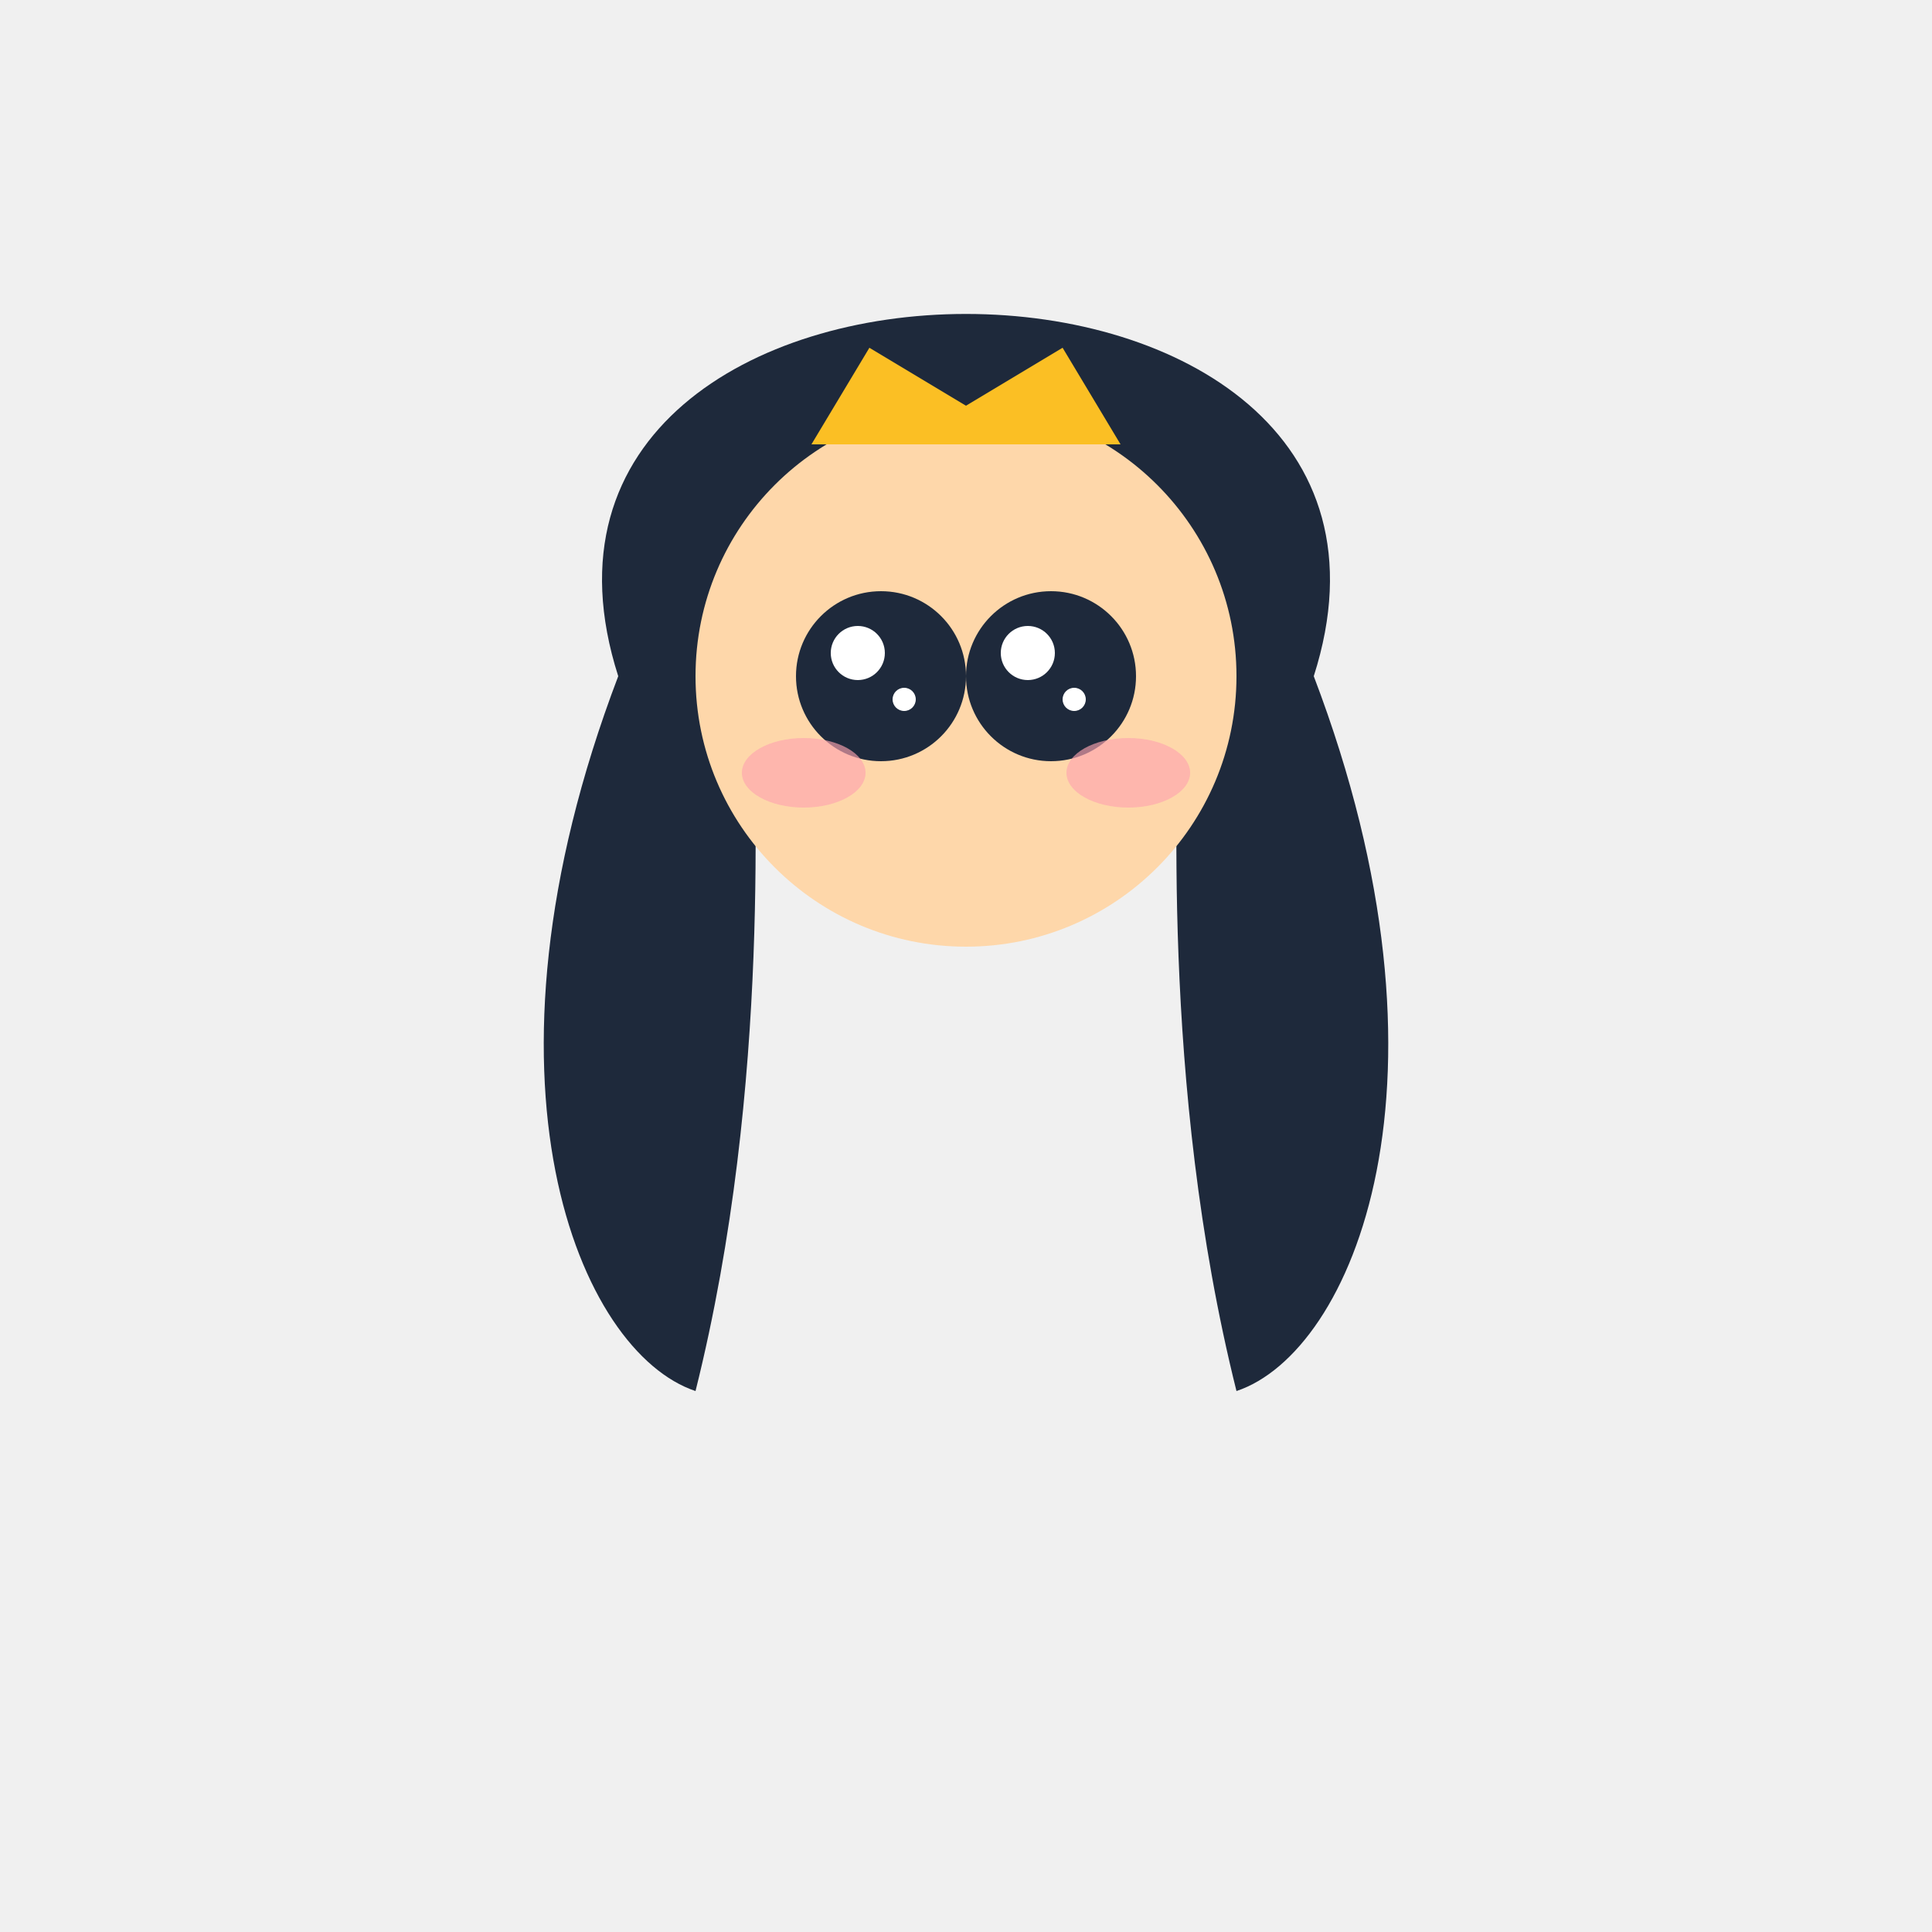
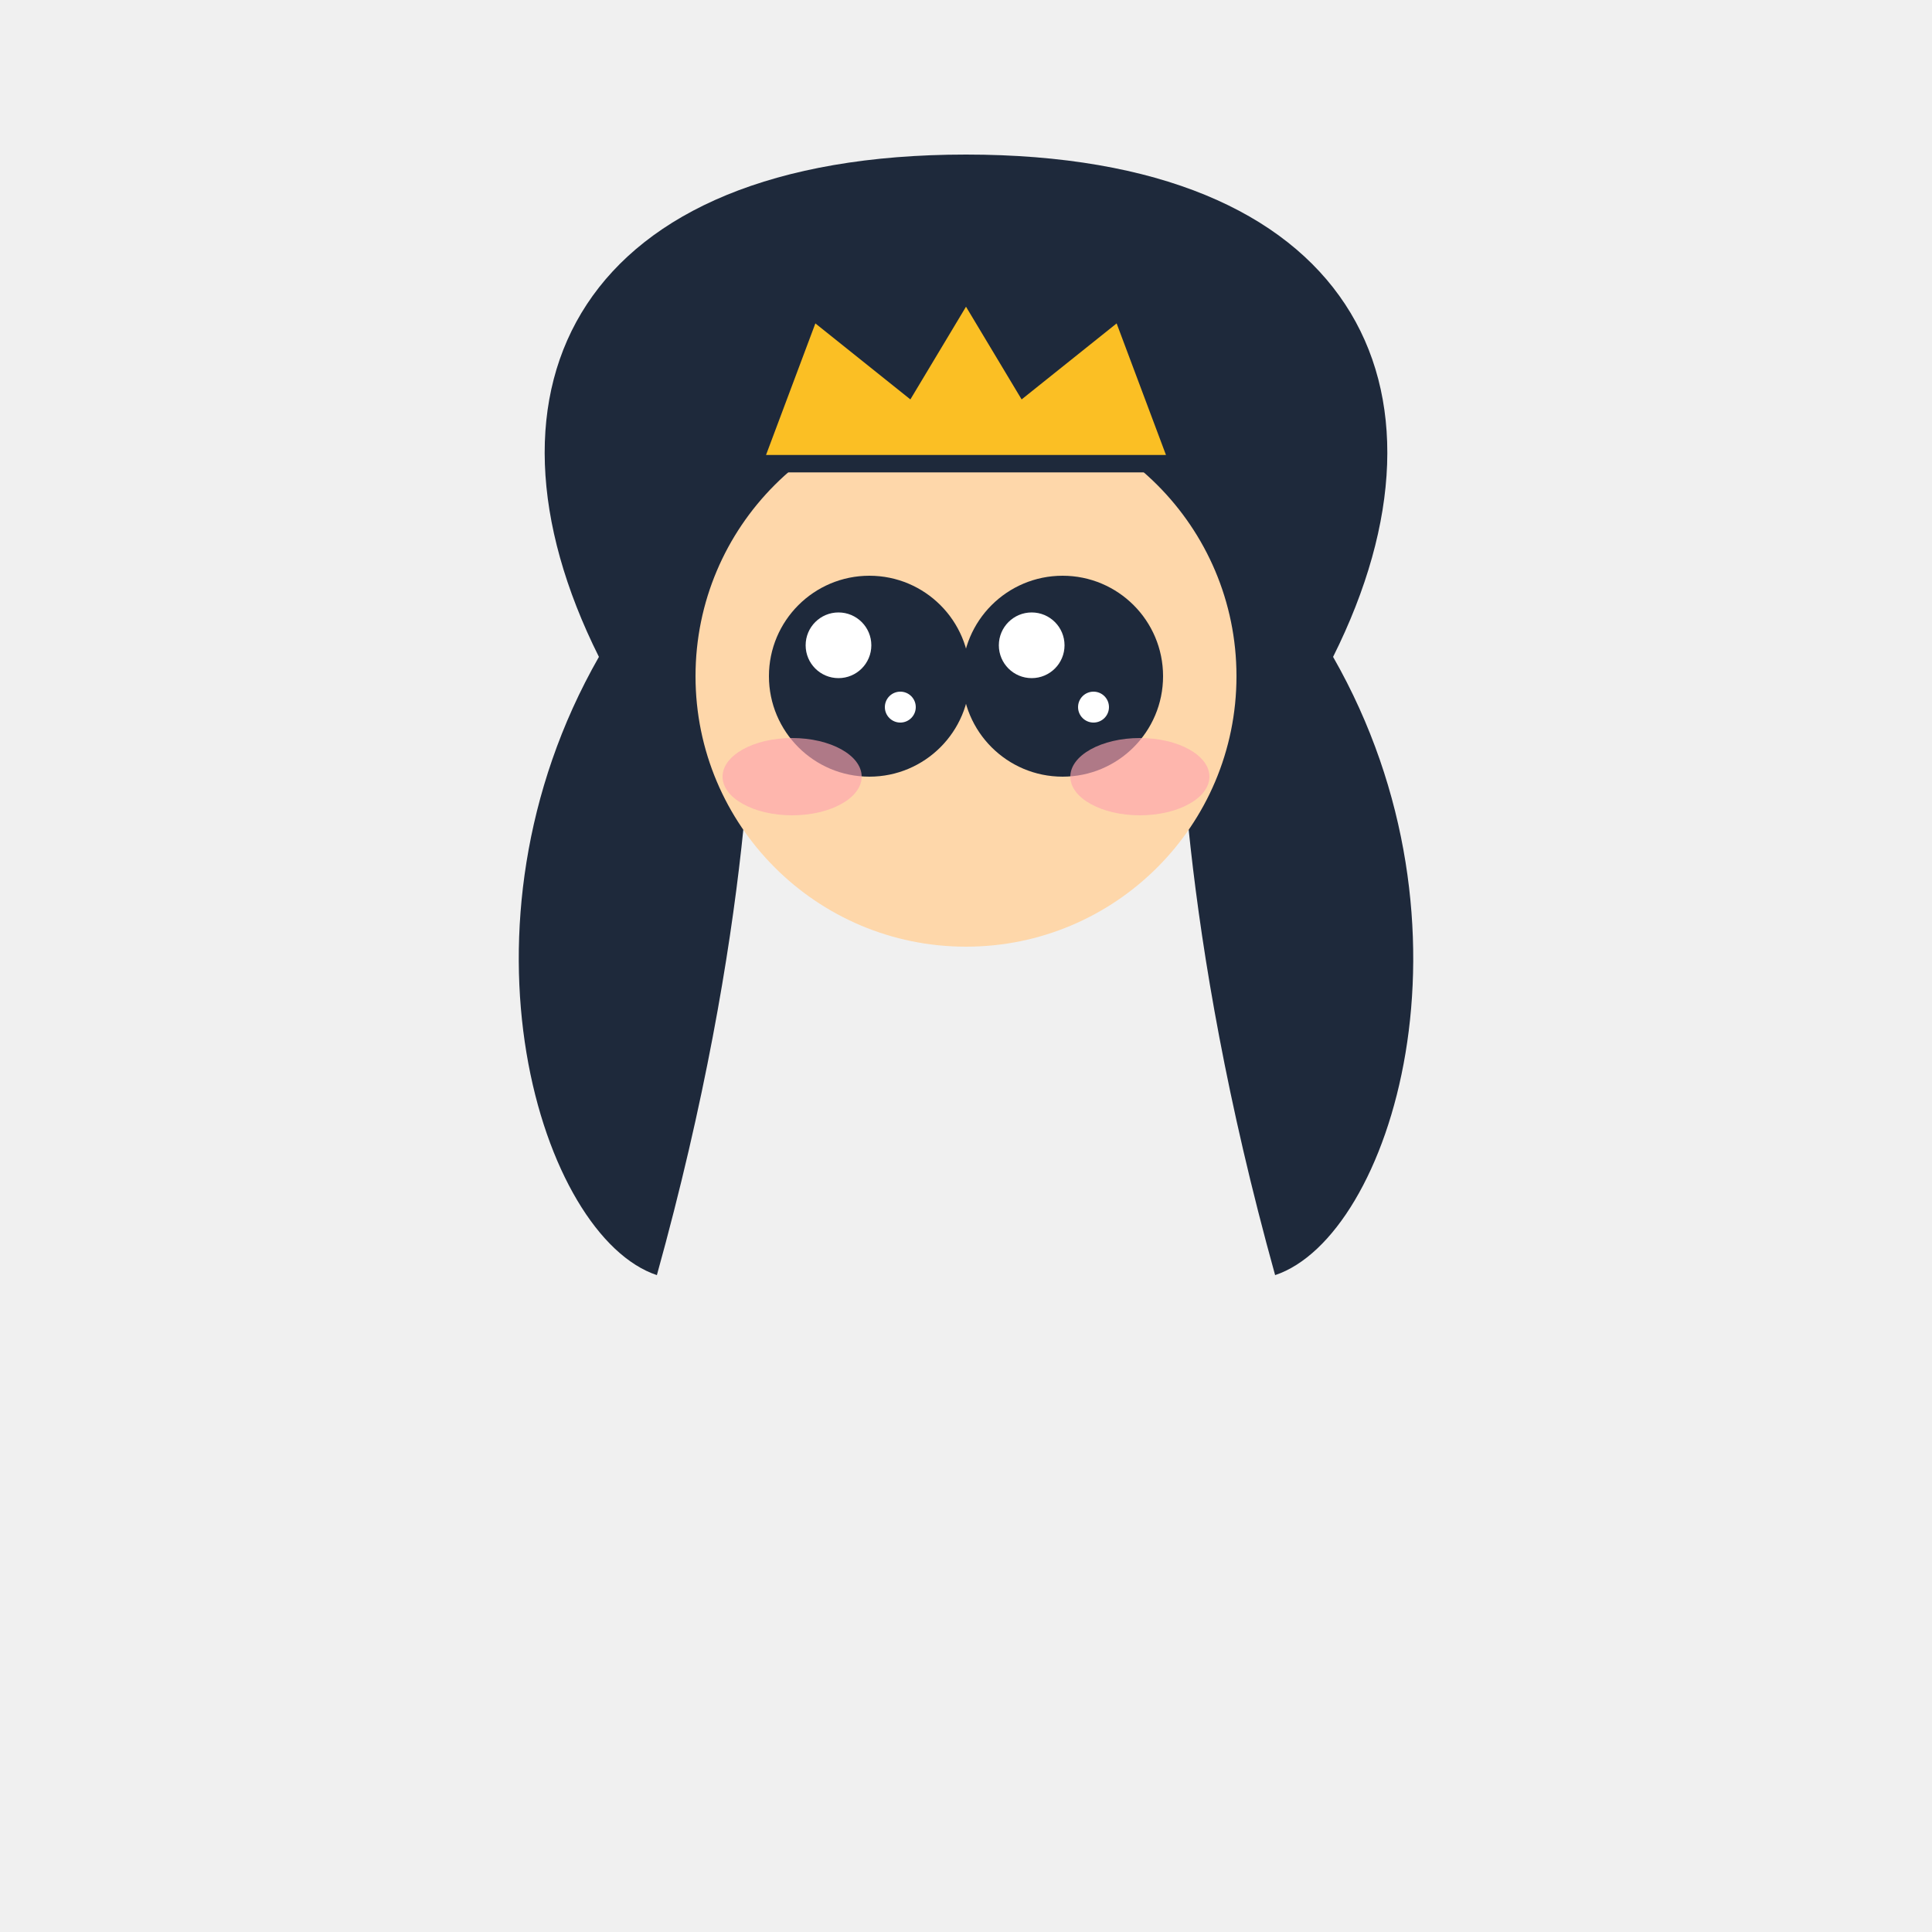
<svg xmlns="http://www.w3.org/2000/svg" viewBox="0 0 500 500">
-   <path d="M 160 175 C 120 50 380 50 340 175 C 380 280 350 350 320 360 C 300 280 305 200 305 180 L 195 180 C 195 200 200 280 180 360 C 150 350 120 280 160 175 Z" fill="#1E293B" />
+   <path d="M 155 170 C 120 100, 150 40, 250 40 C 350 40, 380 100, 345 170 C 385 240, 360 320, 330 330 C 305 240, 305 180, 305 165 L 195 165 C 195 180, 195 240, 170 330 C 140 320, 115 240, 155 170 Z" fill="#1E293B" />
  <circle cx="250" cy="175" r="70" fill="#FED7AA" />
-   <path d="M 210 115 L 225 90 L 250 105 L 275 90 L 290 115 Z" fill="#FBBF24" />
-   <circle cx="228" cy="175" r="22" fill="#1E293B" />
-   <circle cx="222" cy="169" r="7" fill="#FFFFFF" />
-   <circle cx="234" cy="181" r="3" fill="#FFFFFF" />
-   <circle cx="272" cy="175" r="22" fill="#1E293B" />
-   <circle cx="266" cy="169" r="7" fill="#FFFFFF" />
-   <circle cx="278" cy="181" r="3" fill="#FFFFFF" />
-   <ellipse cx="208" cy="200" rx="16" ry="9" fill="#FDA4AF" opacity="0.65" />
-   <ellipse cx="292" cy="200" rx="16" ry="9" fill="#FDA4AF" opacity="0.65" />
-   <path d="M238 205 Q250 217 L262 205" stroke="#1E293B" stroke-width="7" stroke-linecap="round" fill="none" />
+   <path d="M 195 120 L 210 80 L 235 100 L 250 75 L 265 100 L 290 80 L 305 120 Z" fill="#FBBF24" stroke="#1E293B" stroke-width="4.5" />
+   <circle cx="225" cy="175" r="26" fill="#1E293B" />
+   <circle cx="217" cy="167" r="8.5" fill="#FFFFFF" />
+   <circle cx="233" cy="183" r="4" fill="#FFFFFF" />
+   <circle cx="275" cy="175" r="26" fill="#1E293B" />
+   <circle cx="267" cy="167" r="8.5" fill="#FFFFFF" />
+   <circle cx="283" cy="183" r="4" fill="#FFFFFF" />
+   <ellipse cx="205" cy="201" rx="18" ry="10" fill="#FDA4AF" opacity="0.65" />
+   <ellipse cx="295" cy="201" rx="18" ry="10" fill="#FDA4AF" opacity="0.65" />
+   <path d="M238 207 Q250 219 L262 207" stroke="#1E293B" stroke-width="6.5" stroke-linecap="round" fill="none" />
</svg>
